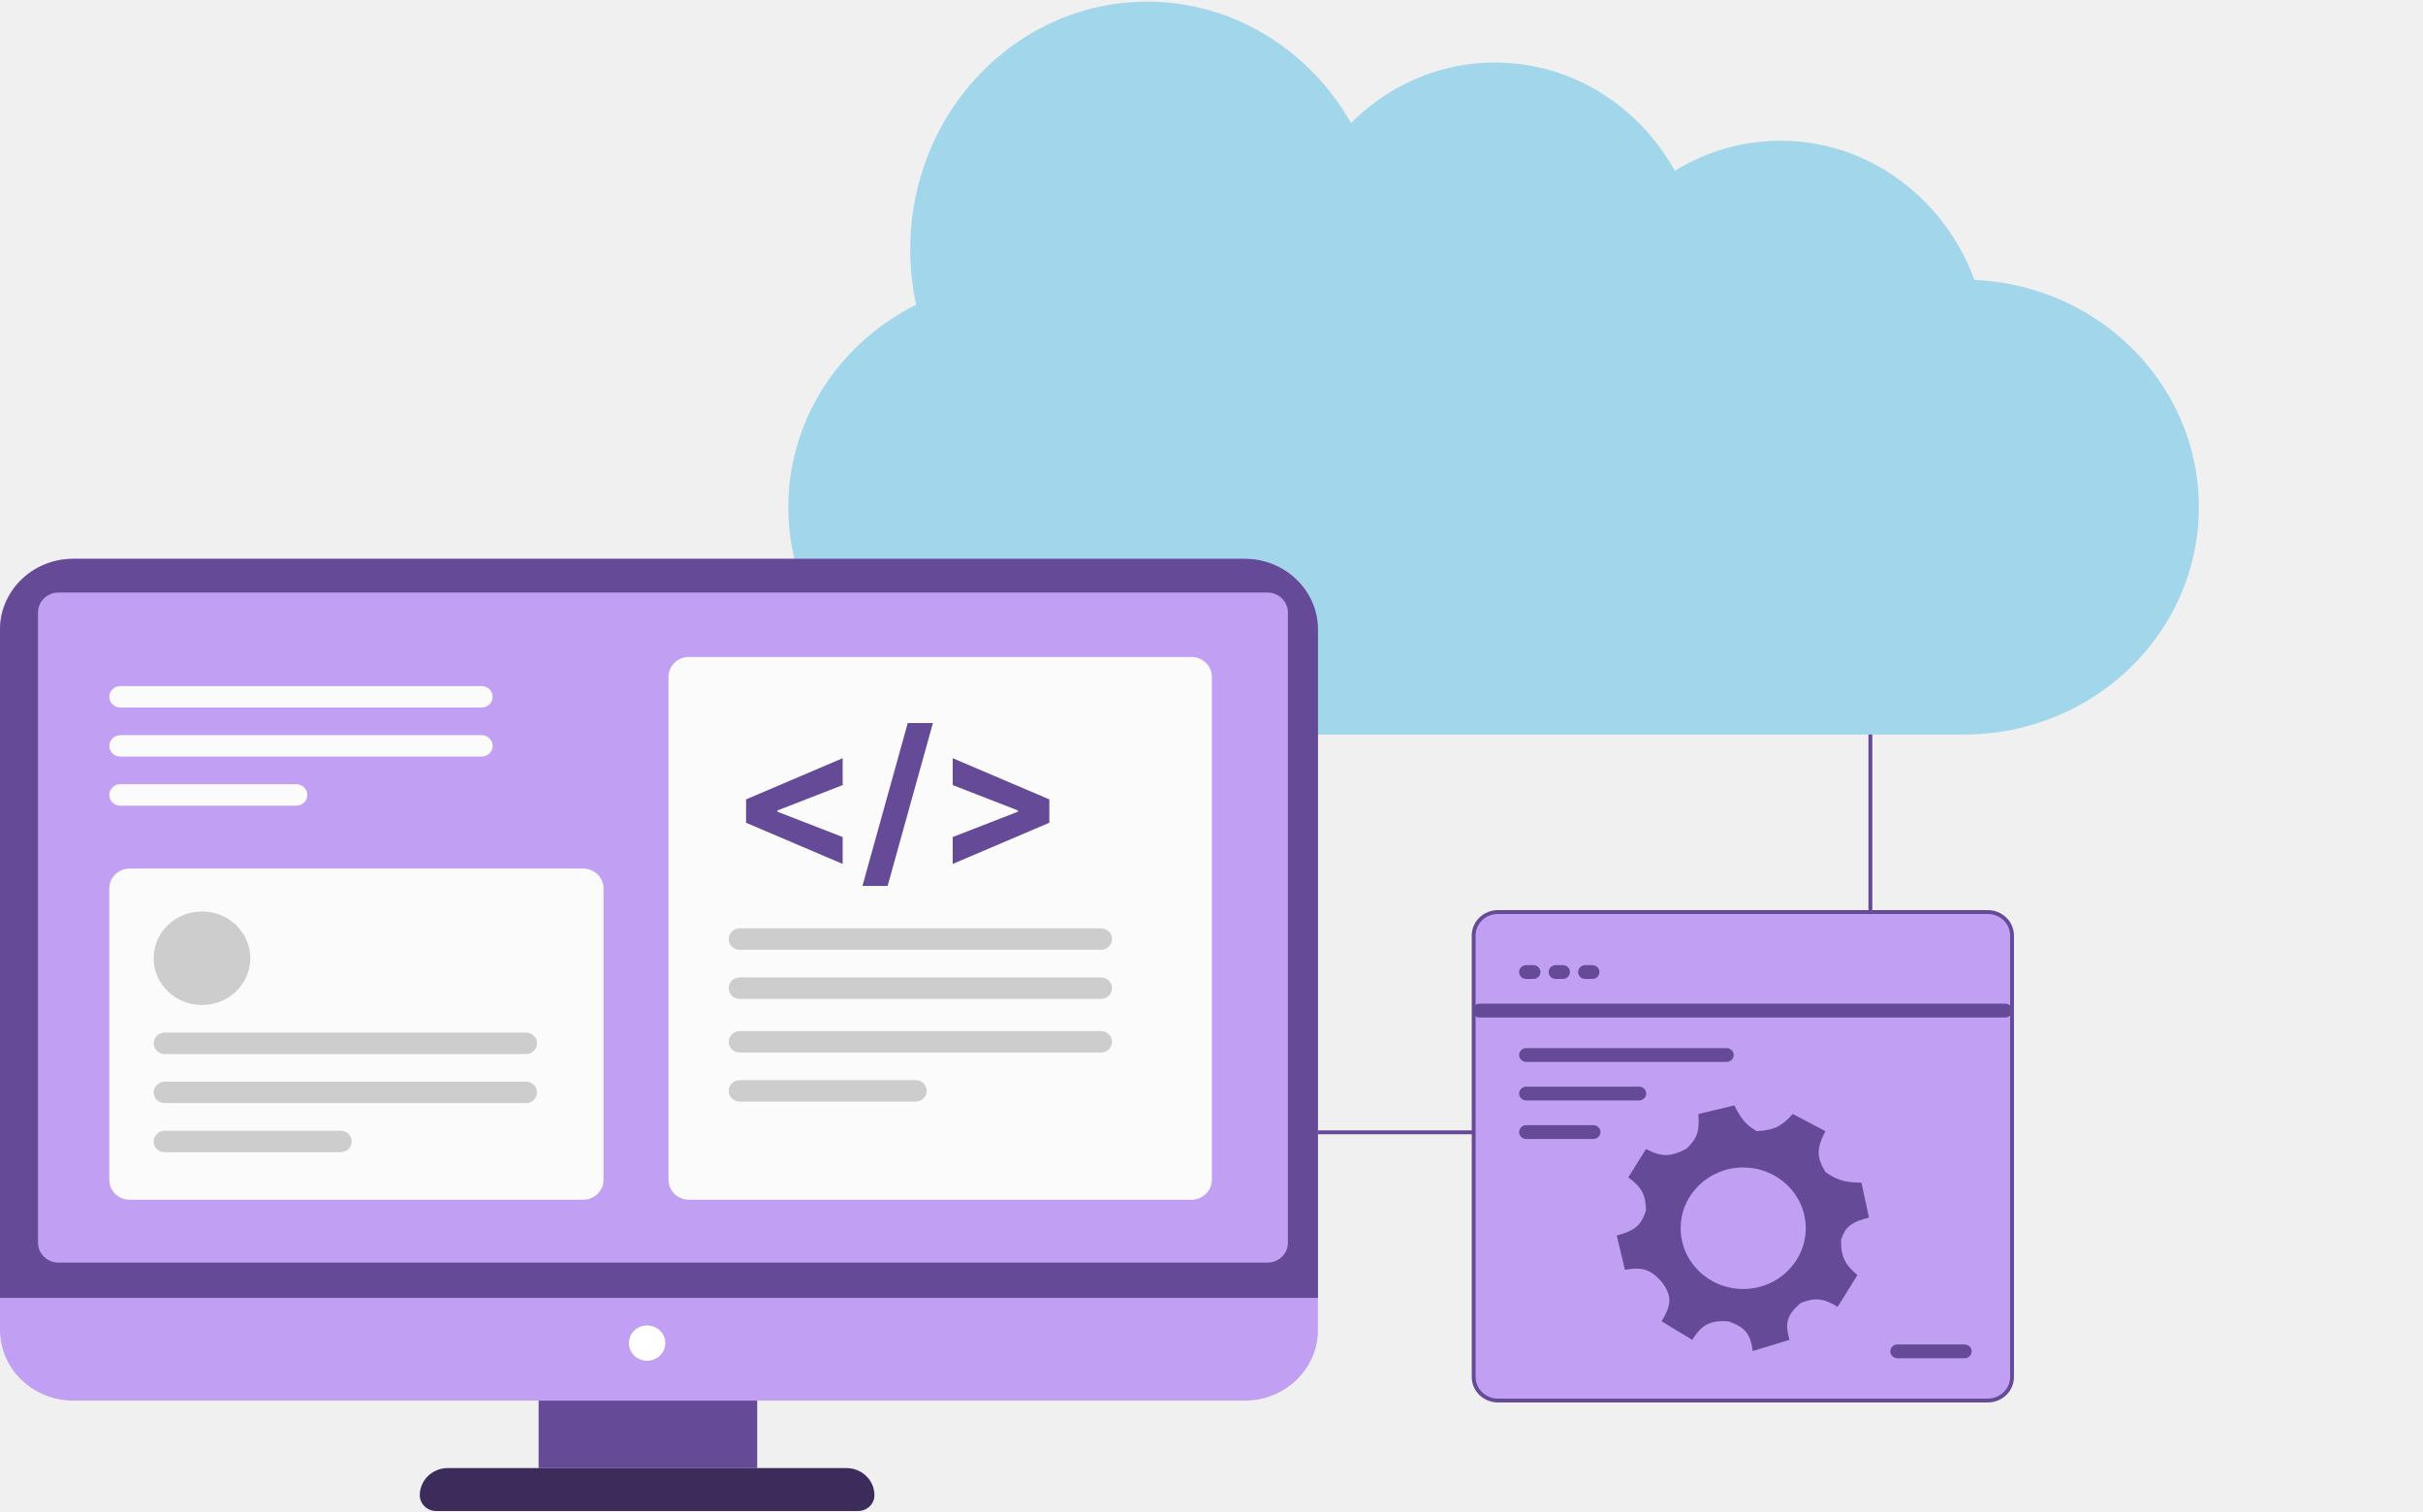
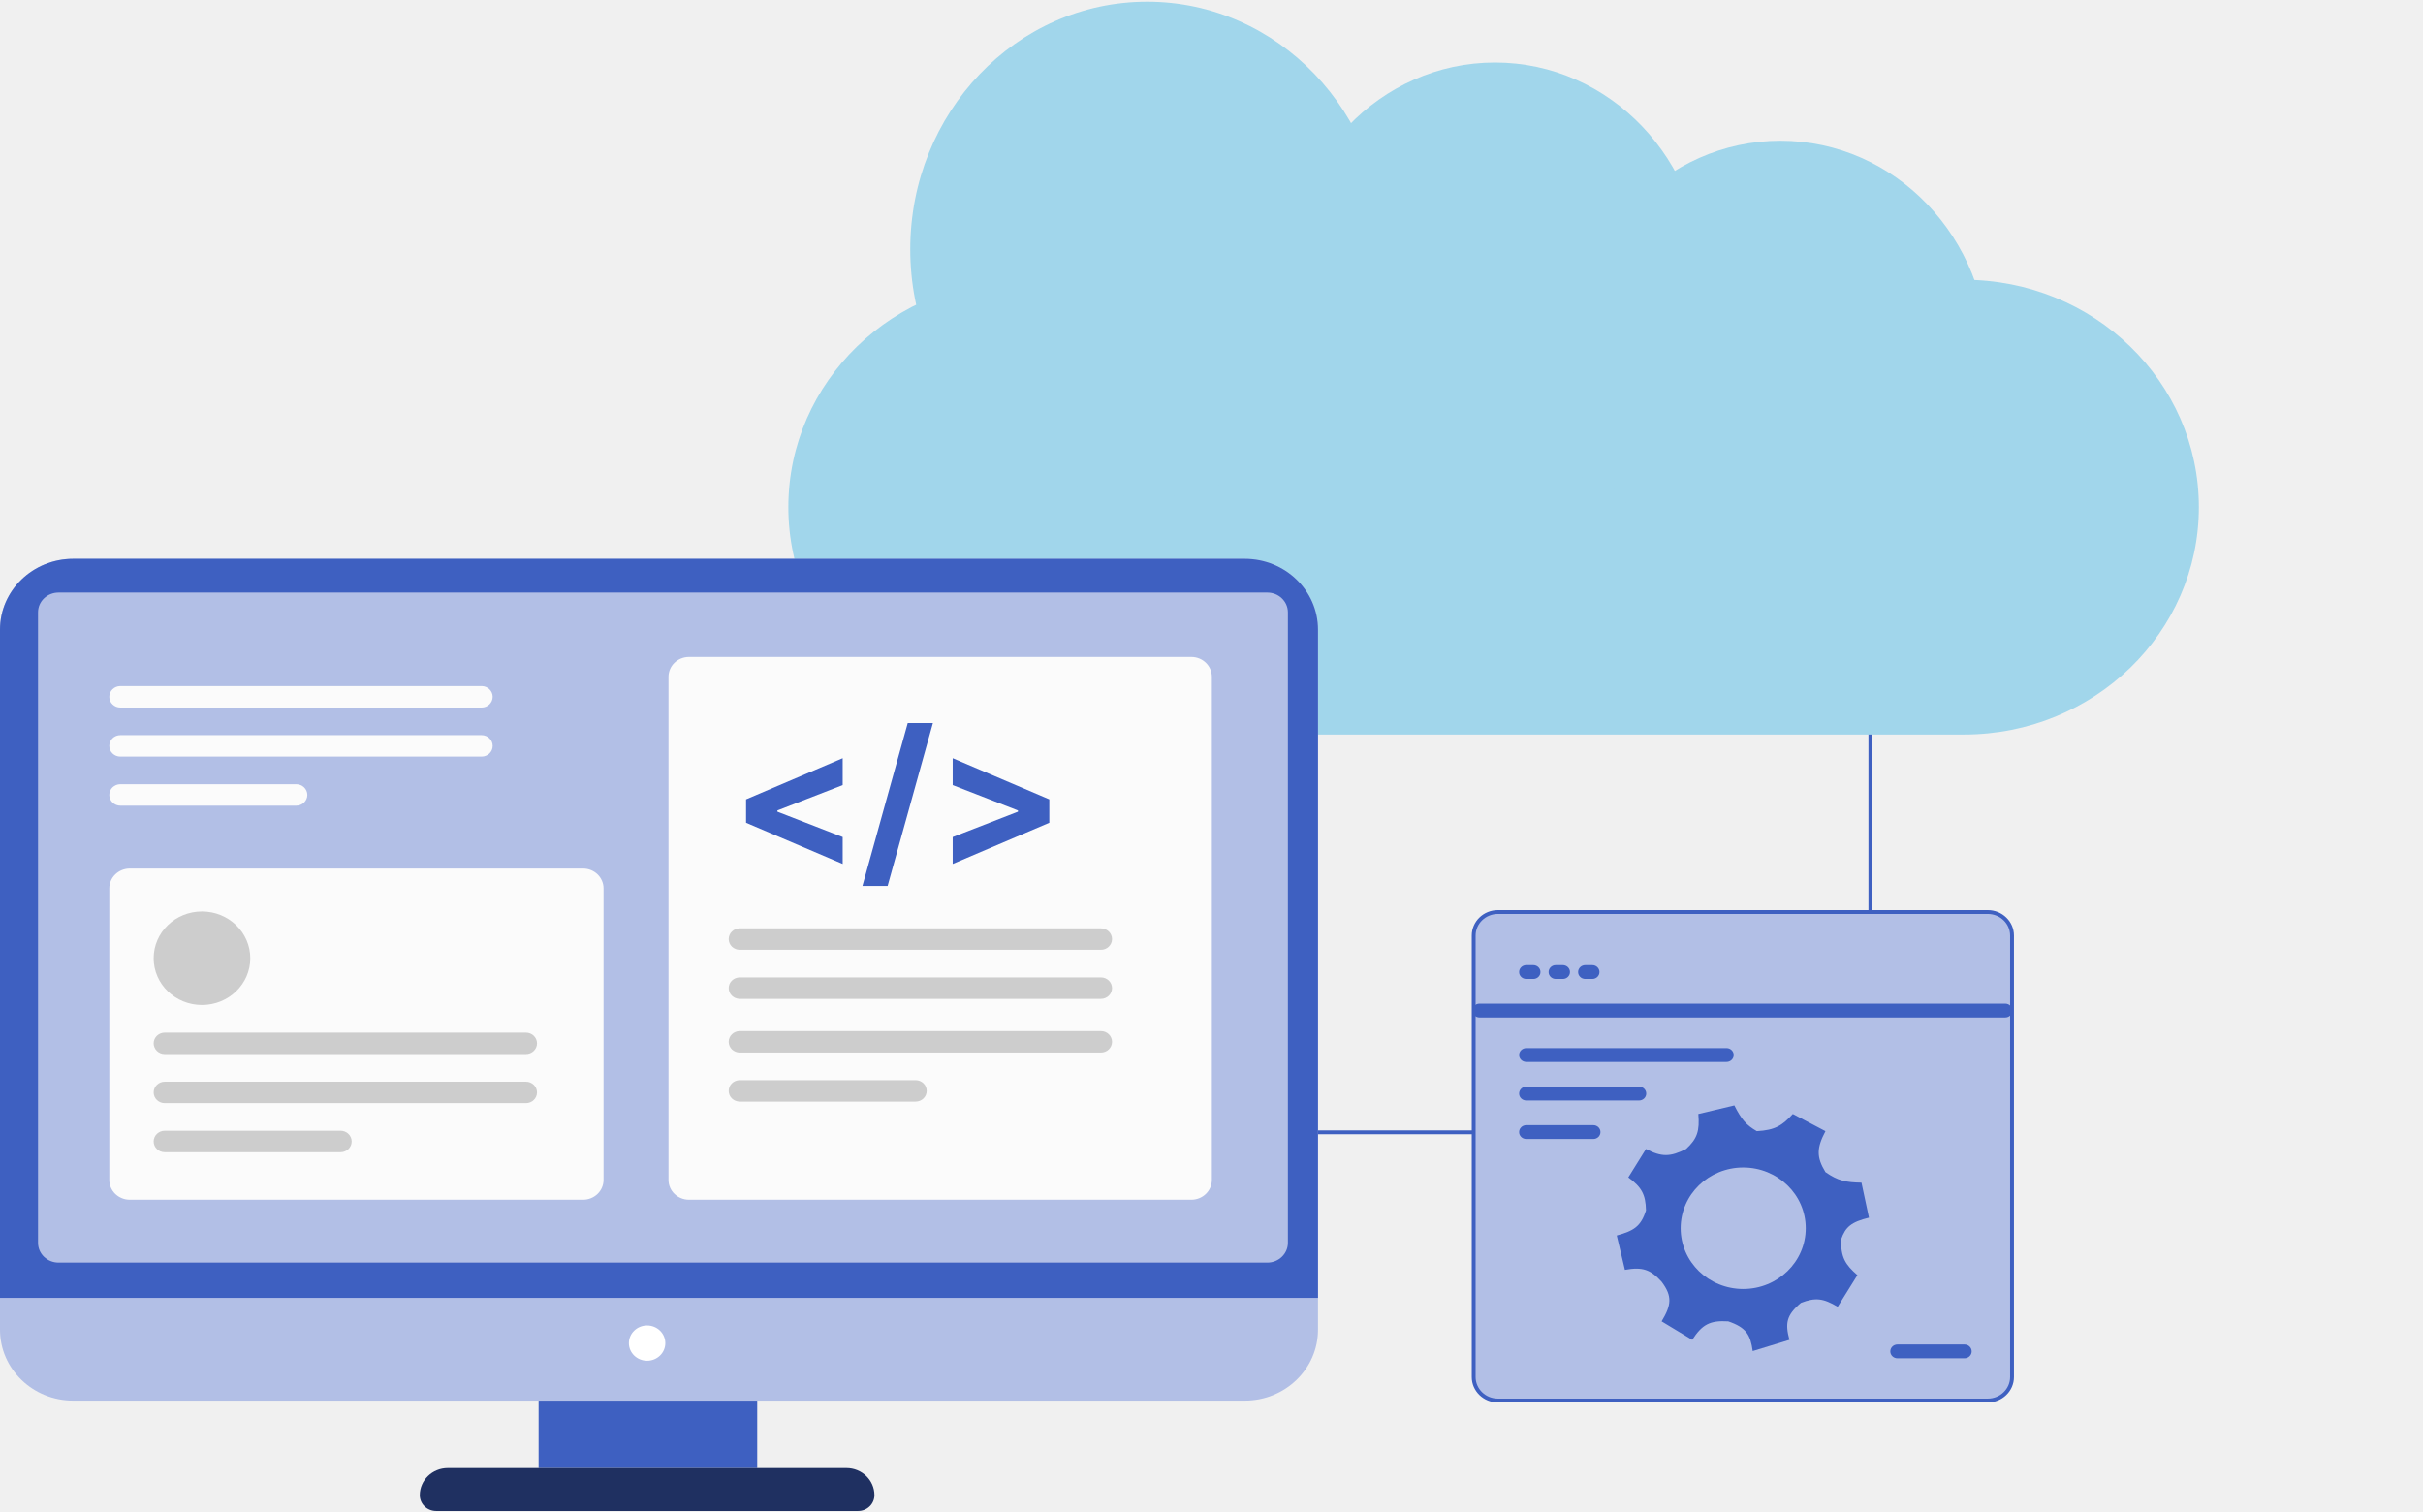
<svg xmlns="http://www.w3.org/2000/svg" width="627" height="391" viewBox="0 0 627 391" fill="none">
-   <path d="M341 293H484V153" stroke="#654B97" strokeWidth="6" strokeLinecap="round" />
+   <path d="M341 293H484V153" stroke="#3e60c1" strokeWidth="6" strokeLinecap="round" />
  <path d="M508.211 72.391H264.789C231.216 72.391 204 98.734 204 131.229C204 163.724 231.216 190.067 264.789 190.067H508.211C541.784 190.067 569.001 163.724 569.001 131.229C569.001 98.734 541.784 72.391 508.211 72.391Z" fill="#A1D6EB" />
  <path d="M296.858 128.606C330.72 128.606 358.17 99.914 358.17 64.521C358.17 29.128 330.72 0.437 296.858 0.437C262.997 0.437 235.547 29.128 235.547 64.521C235.547 99.914 262.997 128.606 296.858 128.606Z" fill="#A1D6EB" />
  <path d="M386.86 128.606C416.563 128.606 440.642 103.438 440.642 72.391C440.642 41.345 416.563 16.177 386.86 16.177C357.157 16.177 333.078 41.345 333.078 72.391C333.078 103.438 357.157 128.606 386.86 128.606Z" fill="#A1D6EB" />
  <path d="M460.723 148.843C490.426 148.843 514.505 123.675 514.505 92.628C514.505 61.582 490.426 36.414 460.723 36.414C431.02 36.414 406.941 61.582 406.941 92.628C406.941 123.675 431.02 148.843 460.723 148.843Z" fill="#A1D6EB" />
-   <path d="M0 162.933C0 152.808 8.48 144.6 18.941 144.6H322.114C332.576 144.6 341.055 152.808 341.055 162.933V344.089C341.055 354.215 332.576 362.423 322.114 362.423H18.941C8.48 362.423 0 354.215 0 344.089V162.933Z" fill="#C1A0F3" />
-   <path d="M0 162.933C0 152.808 8.48 144.6 18.941 144.6H322.114C332.576 144.6 341.055 152.808 341.055 162.933V335.839H0V162.933Z" fill="#654B97" />
-   <path d="M327.965 153.329H15.143C12.214 153.329 9.84 155.627 9.84 158.462V321.581C9.84 324.416 12.214 326.715 15.143 326.715H327.965C330.895 326.715 333.269 324.416 333.269 321.581V158.462C333.269 155.627 330.895 153.329 327.965 153.329Z" fill="#C1A0F3" />
+   <path d="M0 162.933C0 152.808 8.48 144.6 18.941 144.6H322.114C332.576 144.6 341.055 152.808 341.055 162.933V344.089C341.055 354.215 332.576 362.423 322.114 362.423H18.941C8.48 362.423 0 354.215 0 344.089V162.933Z" fill="#B2BFE6" />
+   <path d="M0 162.933C0 152.808 8.48 144.6 18.941 144.6H322.114C332.576 144.6 341.055 152.808 341.055 162.933V335.839H0V162.933Z" fill="#3e60c1" />
+   <path d="M327.965 153.329H15.143C12.214 153.329 9.84 155.627 9.84 158.462V321.581C9.84 324.416 12.214 326.715 15.143 326.715H327.965C330.895 326.715 333.269 324.416 333.269 321.581V158.462C333.269 155.627 330.895 153.329 327.965 153.329Z" fill="#B2BFE6" />
  <path d="M150.878 224.746H33.589C30.66 224.746 28.285 227.044 28.285 229.879V305.314C28.285 308.149 30.66 310.447 33.589 310.447H150.878C153.807 310.447 156.181 308.149 156.181 305.314V229.879C156.181 227.044 153.807 224.746 150.878 224.746Z" fill="#FBFBFB" />
  <path d="M308.288 169.993H178.292C175.363 169.993 172.988 172.291 172.988 175.126V305.314C172.988 308.149 175.363 310.447 178.292 310.447H308.288C311.217 310.447 313.592 308.149 313.592 305.314V175.126C313.592 172.291 311.217 169.993 308.288 169.993Z" fill="#FBFBFB" />
  <path d="M52.264 260.058C59.169 260.058 64.767 254.64 64.767 247.957C64.767 241.273 59.169 235.855 52.264 235.855C45.359 235.855 39.762 241.273 39.762 247.957C39.762 254.64 45.359 260.058 52.264 260.058Z" fill="#CDCDCD" />
  <path d="M167.452 352.107C170.056 352.107 172.167 350.064 172.167 347.544C172.167 345.024 170.056 342.981 167.452 342.981C164.849 342.981 162.738 345.024 162.738 347.544C162.738 350.064 164.849 352.107 167.452 352.107Z" fill="white" />
  <path d="M136.094 267.199H42.631C41.046 267.199 39.762 268.443 39.762 269.977C39.762 271.511 41.046 272.754 42.631 272.754H136.094C137.678 272.754 138.963 271.511 138.963 269.977C138.963 268.443 137.678 267.199 136.094 267.199Z" fill="#CDCDCD" />
  <path d="M284.895 240.22H191.432C189.847 240.22 188.562 241.464 188.562 242.997C188.562 244.531 189.847 245.775 191.432 245.775H284.895C286.479 245.775 287.764 244.531 287.764 242.997C287.764 241.464 286.479 240.22 284.895 240.22Z" fill="#CDCDCD" />
  <path d="M124.617 177.531H31.155C29.57 177.531 28.285 178.775 28.285 180.308C28.285 181.842 29.57 183.086 31.155 183.086H124.617C126.202 183.086 127.487 181.842 127.487 180.308C127.487 178.775 126.202 177.531 124.617 177.531Z" fill="#FBFBFB" />
  <path d="M136.094 279.896H42.631C41.046 279.896 39.762 281.14 39.762 282.674C39.762 284.208 41.046 285.451 42.631 285.451H136.094C137.678 285.451 138.963 284.208 138.963 282.674C138.963 281.14 137.678 279.896 136.094 279.896Z" fill="#CDCDCD" />
  <path d="M284.895 252.916H191.432C189.847 252.916 188.562 254.16 188.562 255.694C188.562 257.227 189.847 258.471 191.432 258.471H284.895C286.479 258.471 287.764 257.227 287.764 255.694C287.764 254.16 286.479 252.916 284.895 252.916Z" fill="#CDCDCD" />
  <path d="M284.895 266.803H191.432C189.847 266.803 188.562 268.046 188.562 269.58C188.562 271.114 189.847 272.357 191.432 272.357H284.895C286.479 272.357 287.764 271.114 287.764 269.58C287.764 268.046 286.479 266.803 284.895 266.803Z" fill="#CDCDCD" />
  <path d="M124.617 190.228H31.155C29.57 190.228 28.285 191.471 28.285 193.005C28.285 194.539 29.57 195.783 31.155 195.783H124.617C126.202 195.783 127.487 194.539 127.487 193.005C127.487 191.471 126.202 190.228 124.617 190.228Z" fill="#FBFBFB" />
  <path d="M88.133 292.593H42.631C41.046 292.593 39.762 293.836 39.762 295.37C39.762 296.904 41.046 298.147 42.631 298.147H88.133C89.717 298.147 91.002 296.904 91.002 295.37C91.002 293.836 89.717 292.593 88.133 292.593Z" fill="#CDCDCD" />
  <path d="M236.933 279.5H191.432C189.847 279.5 188.562 280.743 188.562 282.277C188.562 283.811 189.847 285.054 191.432 285.054H236.933C238.518 285.054 239.803 283.811 239.803 282.277C239.803 280.743 238.518 279.5 236.933 279.5Z" fill="#CDCDCD" />
  <path d="M76.656 202.924H31.155C29.57 202.924 28.285 204.168 28.285 205.702C28.285 207.235 29.57 208.479 31.155 208.479H76.656C78.241 208.479 79.525 207.235 79.525 205.702C79.525 204.168 78.241 202.924 76.656 202.924Z" fill="#FBFBFB" />
-   <path d="M195.944 362.423H139.375V379.88H195.944V362.423Z" fill="#654B97" />
-   <path d="M108.629 386.897C108.629 383.021 111.875 379.88 115.878 379.88H219.028C223.031 379.88 226.276 383.021 226.276 386.897C226.276 389.157 224.384 390.99 222.048 390.99H112.857C110.522 390.99 108.629 389.157 108.629 386.897Z" fill="#3C2C5C" />
-   <path d="M193.059 212.898V206.848L218.061 196.192V203.153L200.943 209.805L201.174 209.444V210.303L200.943 209.942L218.061 216.594V223.555L193.059 212.898ZM241.412 187.1L229.692 229.244H223.175L234.895 187.1H241.412ZM271.534 212.898L246.531 223.555V216.594L263.649 209.942L263.418 210.303V209.444L263.649 209.805L246.531 203.153V196.192L271.534 206.848V212.898Z" fill="#654B97" />
-   <path d="M514.374 236H387.622C384.155 236 381.344 238.721 381.344 242.077V356.324C381.344 359.68 384.155 362.401 387.622 362.401H514.374C517.842 362.401 520.653 359.68 520.653 356.324V242.077C520.653 238.721 517.842 236 514.374 236Z" fill="#C1A0F3" stroke="#654B97" strokeWidth="6" />
-   <path fillRule="evenodd" clipRule="evenodd" d="M439.477 288.257L448.8 286.035C450.659 289.744 451.937 291.164 454.605 292.699C459.387 292.444 461.223 291.204 463.929 288.257L472.372 292.699C470.102 297.05 469.987 299.38 472.372 303.294C475.598 305.554 477.705 305.958 481.696 306.028L483.631 315.084C479.057 316.202 477.536 317.48 476.42 320.723C476.33 325.398 477.535 327.245 480.641 329.951L475.539 338.153C471.78 335.915 469.762 335.699 466.04 337.128C462.248 340.303 461.905 342.407 463.05 346.696L453.551 349.601C452.96 345.38 451.874 343.502 447.217 341.913C442.453 341.621 440.452 342.749 437.895 346.696L429.977 341.913C432.506 337.701 432.806 335.432 429.977 331.66C427.093 328.486 425.031 327.768 420.478 328.583L418.367 319.698C422.697 318.516 424.638 317.375 425.932 313.205C425.851 309.055 424.789 307.189 421.358 304.661L425.932 297.313C429.991 299.443 432.253 299.374 436.311 297.313C439.242 294.624 439.832 292.59 439.477 288.257ZM451.087 333.54C460.025 333.54 467.272 326.5 467.272 317.819C467.272 309.136 460.025 302.098 451.087 302.098C442.149 302.098 434.904 309.136 434.904 317.819C434.904 326.5 442.149 333.54 451.087 333.54Z" fill="#654B97" />
-   <path d="M518.89 259.706H382.849C381.828 259.706 381 260.507 381 261.495C381 262.484 381.828 263.285 382.849 263.285H518.89C519.911 263.285 520.738 262.484 520.738 261.495C520.738 260.507 519.911 259.706 518.89 259.706Z" fill="#654B97" />
-   <path d="M424.148 281.178H394.95C393.929 281.178 393.102 281.979 393.102 282.968C393.102 283.956 393.929 284.757 394.95 284.757H424.148C425.169 284.757 425.997 283.956 425.997 282.968C425.997 281.979 425.169 281.178 424.148 281.178Z" fill="#654B97" />
-   <path d="M446.78 271.209H394.95C393.929 271.209 393.102 272.01 393.102 272.998C393.102 273.986 393.929 274.787 394.95 274.787H446.78C447.801 274.787 448.628 273.986 448.628 272.998C448.628 272.01 447.801 271.209 446.78 271.209Z" fill="#654B97" />
-   <path d="M412.306 291.148H394.95C393.929 291.148 393.102 291.949 393.102 292.938C393.102 293.926 393.929 294.727 394.95 294.727H412.306C413.327 294.727 414.154 293.926 414.154 292.938C414.154 291.949 413.327 291.148 412.306 291.148Z" fill="#654B97" />
-   <path d="M396.779 249.736H394.95C393.929 249.736 393.102 250.537 393.102 251.526C393.102 252.514 393.929 253.315 394.95 253.315H396.779C397.8 253.315 398.628 252.514 398.628 251.526C398.628 250.537 397.8 249.736 396.779 249.736Z" fill="#654B97" />
-   <path d="M404.412 249.736H402.583C401.562 249.736 400.734 250.537 400.734 251.526C400.734 252.514 401.562 253.315 402.583 253.315H404.412C405.433 253.315 406.261 252.514 406.261 251.526C406.261 250.537 405.433 249.736 404.412 249.736Z" fill="#654B97" />
-   <path d="M412.045 249.736H410.216C409.195 249.736 408.367 250.537 408.367 251.526C408.367 252.514 409.195 253.315 410.216 253.315H412.045C413.066 253.315 413.894 252.514 413.894 251.526C413.894 250.537 413.066 249.736 412.045 249.736Z" fill="#654B97" />
-   <path d="M508.36 347.897H491.005C489.984 347.897 489.156 348.698 489.156 349.687C489.156 350.675 489.984 351.476 491.005 351.476H508.36C509.381 351.476 510.209 350.675 510.209 349.687C510.209 348.698 509.381 347.897 508.36 347.897Z" fill="#654B97" />
+   <path d="M195.944 362.423H139.375V379.88H195.944V362.423Z" fill="#3e60c1" />
+   <path d="M108.629 386.897C108.629 383.021 111.875 379.88 115.878 379.88H219.028C223.031 379.88 226.276 383.021 226.276 386.897C226.276 389.157 224.384 390.99 222.048 390.99H112.857C110.522 390.99 108.629 389.157 108.629 386.897Z" fill="#1F3061" />
+   <path d="M193.059 212.898V206.848L218.061 196.192V203.153L200.943 209.805L201.174 209.444V210.303L200.943 209.942L218.061 216.594V223.555L193.059 212.898ZM241.412 187.1L229.692 229.244H223.175L234.895 187.1H241.412ZM271.534 212.898L246.531 223.555V216.594L263.649 209.942L263.418 210.303V209.444L263.649 209.805L246.531 203.153V196.192L271.534 206.848V212.898Z" fill="#3e60c1" />
+   <path d="M514.374 236H387.622C384.155 236 381.344 238.721 381.344 242.077V356.324C381.344 359.68 384.155 362.401 387.622 362.401H514.374C517.842 362.401 520.653 359.68 520.653 356.324V242.077C520.653 238.721 517.842 236 514.374 236Z" fill="#B2BFE6" stroke="#3e60c1" strokeWidth="6" />
+   <path fillRule="evenodd" clipRule="evenodd" d="M439.477 288.257L448.8 286.035C450.659 289.744 451.937 291.164 454.605 292.699C459.387 292.444 461.223 291.204 463.929 288.257L472.372 292.699C470.102 297.05 469.987 299.38 472.372 303.294C475.598 305.554 477.705 305.958 481.696 306.028L483.631 315.084C479.057 316.202 477.536 317.48 476.42 320.723C476.33 325.398 477.535 327.245 480.641 329.951L475.539 338.153C471.78 335.915 469.762 335.699 466.04 337.128C462.248 340.303 461.905 342.407 463.05 346.696L453.551 349.601C452.96 345.38 451.874 343.502 447.217 341.913C442.453 341.621 440.452 342.749 437.895 346.696L429.977 341.913C432.506 337.701 432.806 335.432 429.977 331.66C427.093 328.486 425.031 327.768 420.478 328.583L418.367 319.698C422.697 318.516 424.638 317.375 425.932 313.205C425.851 309.055 424.789 307.189 421.358 304.661L425.932 297.313C429.991 299.443 432.253 299.374 436.311 297.313C439.242 294.624 439.832 292.59 439.477 288.257ZM451.087 333.54C460.025 333.54 467.272 326.5 467.272 317.819C467.272 309.136 460.025 302.098 451.087 302.098C442.149 302.098 434.904 309.136 434.904 317.819C434.904 326.5 442.149 333.54 451.087 333.54Z" fill="#3e60c1" />
+   <path d="M518.89 259.706H382.849C381.828 259.706 381 260.507 381 261.495C381 262.484 381.828 263.285 382.849 263.285H518.89C519.911 263.285 520.738 262.484 520.738 261.495C520.738 260.507 519.911 259.706 518.89 259.706Z" fill="#3e60c1" />
+   <path d="M424.148 281.178H394.95C393.929 281.178 393.102 281.979 393.102 282.968C393.102 283.956 393.929 284.757 394.95 284.757H424.148C425.169 284.757 425.997 283.956 425.997 282.968C425.997 281.979 425.169 281.178 424.148 281.178Z" fill="#3e60c1" />
+   <path d="M446.78 271.209H394.95C393.929 271.209 393.102 272.01 393.102 272.998C393.102 273.986 393.929 274.787 394.95 274.787H446.78C447.801 274.787 448.628 273.986 448.628 272.998C448.628 272.01 447.801 271.209 446.78 271.209Z" fill="#3e60c1" />
+   <path d="M412.306 291.148H394.95C393.929 291.148 393.102 291.949 393.102 292.938C393.102 293.926 393.929 294.727 394.95 294.727H412.306C413.327 294.727 414.154 293.926 414.154 292.938C414.154 291.949 413.327 291.148 412.306 291.148Z" fill="#3e60c1" />
+   <path d="M396.779 249.736H394.95C393.929 249.736 393.102 250.537 393.102 251.526C393.102 252.514 393.929 253.315 394.95 253.315H396.779C397.8 253.315 398.628 252.514 398.628 251.526C398.628 250.537 397.8 249.736 396.779 249.736Z" fill="#3e60c1" />
+   <path d="M404.412 249.736H402.583C401.562 249.736 400.734 250.537 400.734 251.526C400.734 252.514 401.562 253.315 402.583 253.315H404.412C405.433 253.315 406.261 252.514 406.261 251.526C406.261 250.537 405.433 249.736 404.412 249.736Z" fill="#3e60c1" />
+   <path d="M412.045 249.736H410.216C409.195 249.736 408.367 250.537 408.367 251.526C408.367 252.514 409.195 253.315 410.216 253.315H412.045C413.066 253.315 413.894 252.514 413.894 251.526C413.894 250.537 413.066 249.736 412.045 249.736Z" fill="#3e60c1" />
+   <path d="M508.36 347.897H491.005C489.984 347.897 489.156 348.698 489.156 349.687C489.156 350.675 489.984 351.476 491.005 351.476H508.36C509.381 351.476 510.209 350.675 510.209 349.687C510.209 348.698 509.381 347.897 508.36 347.897Z" fill="#3e60c1" />
</svg>
